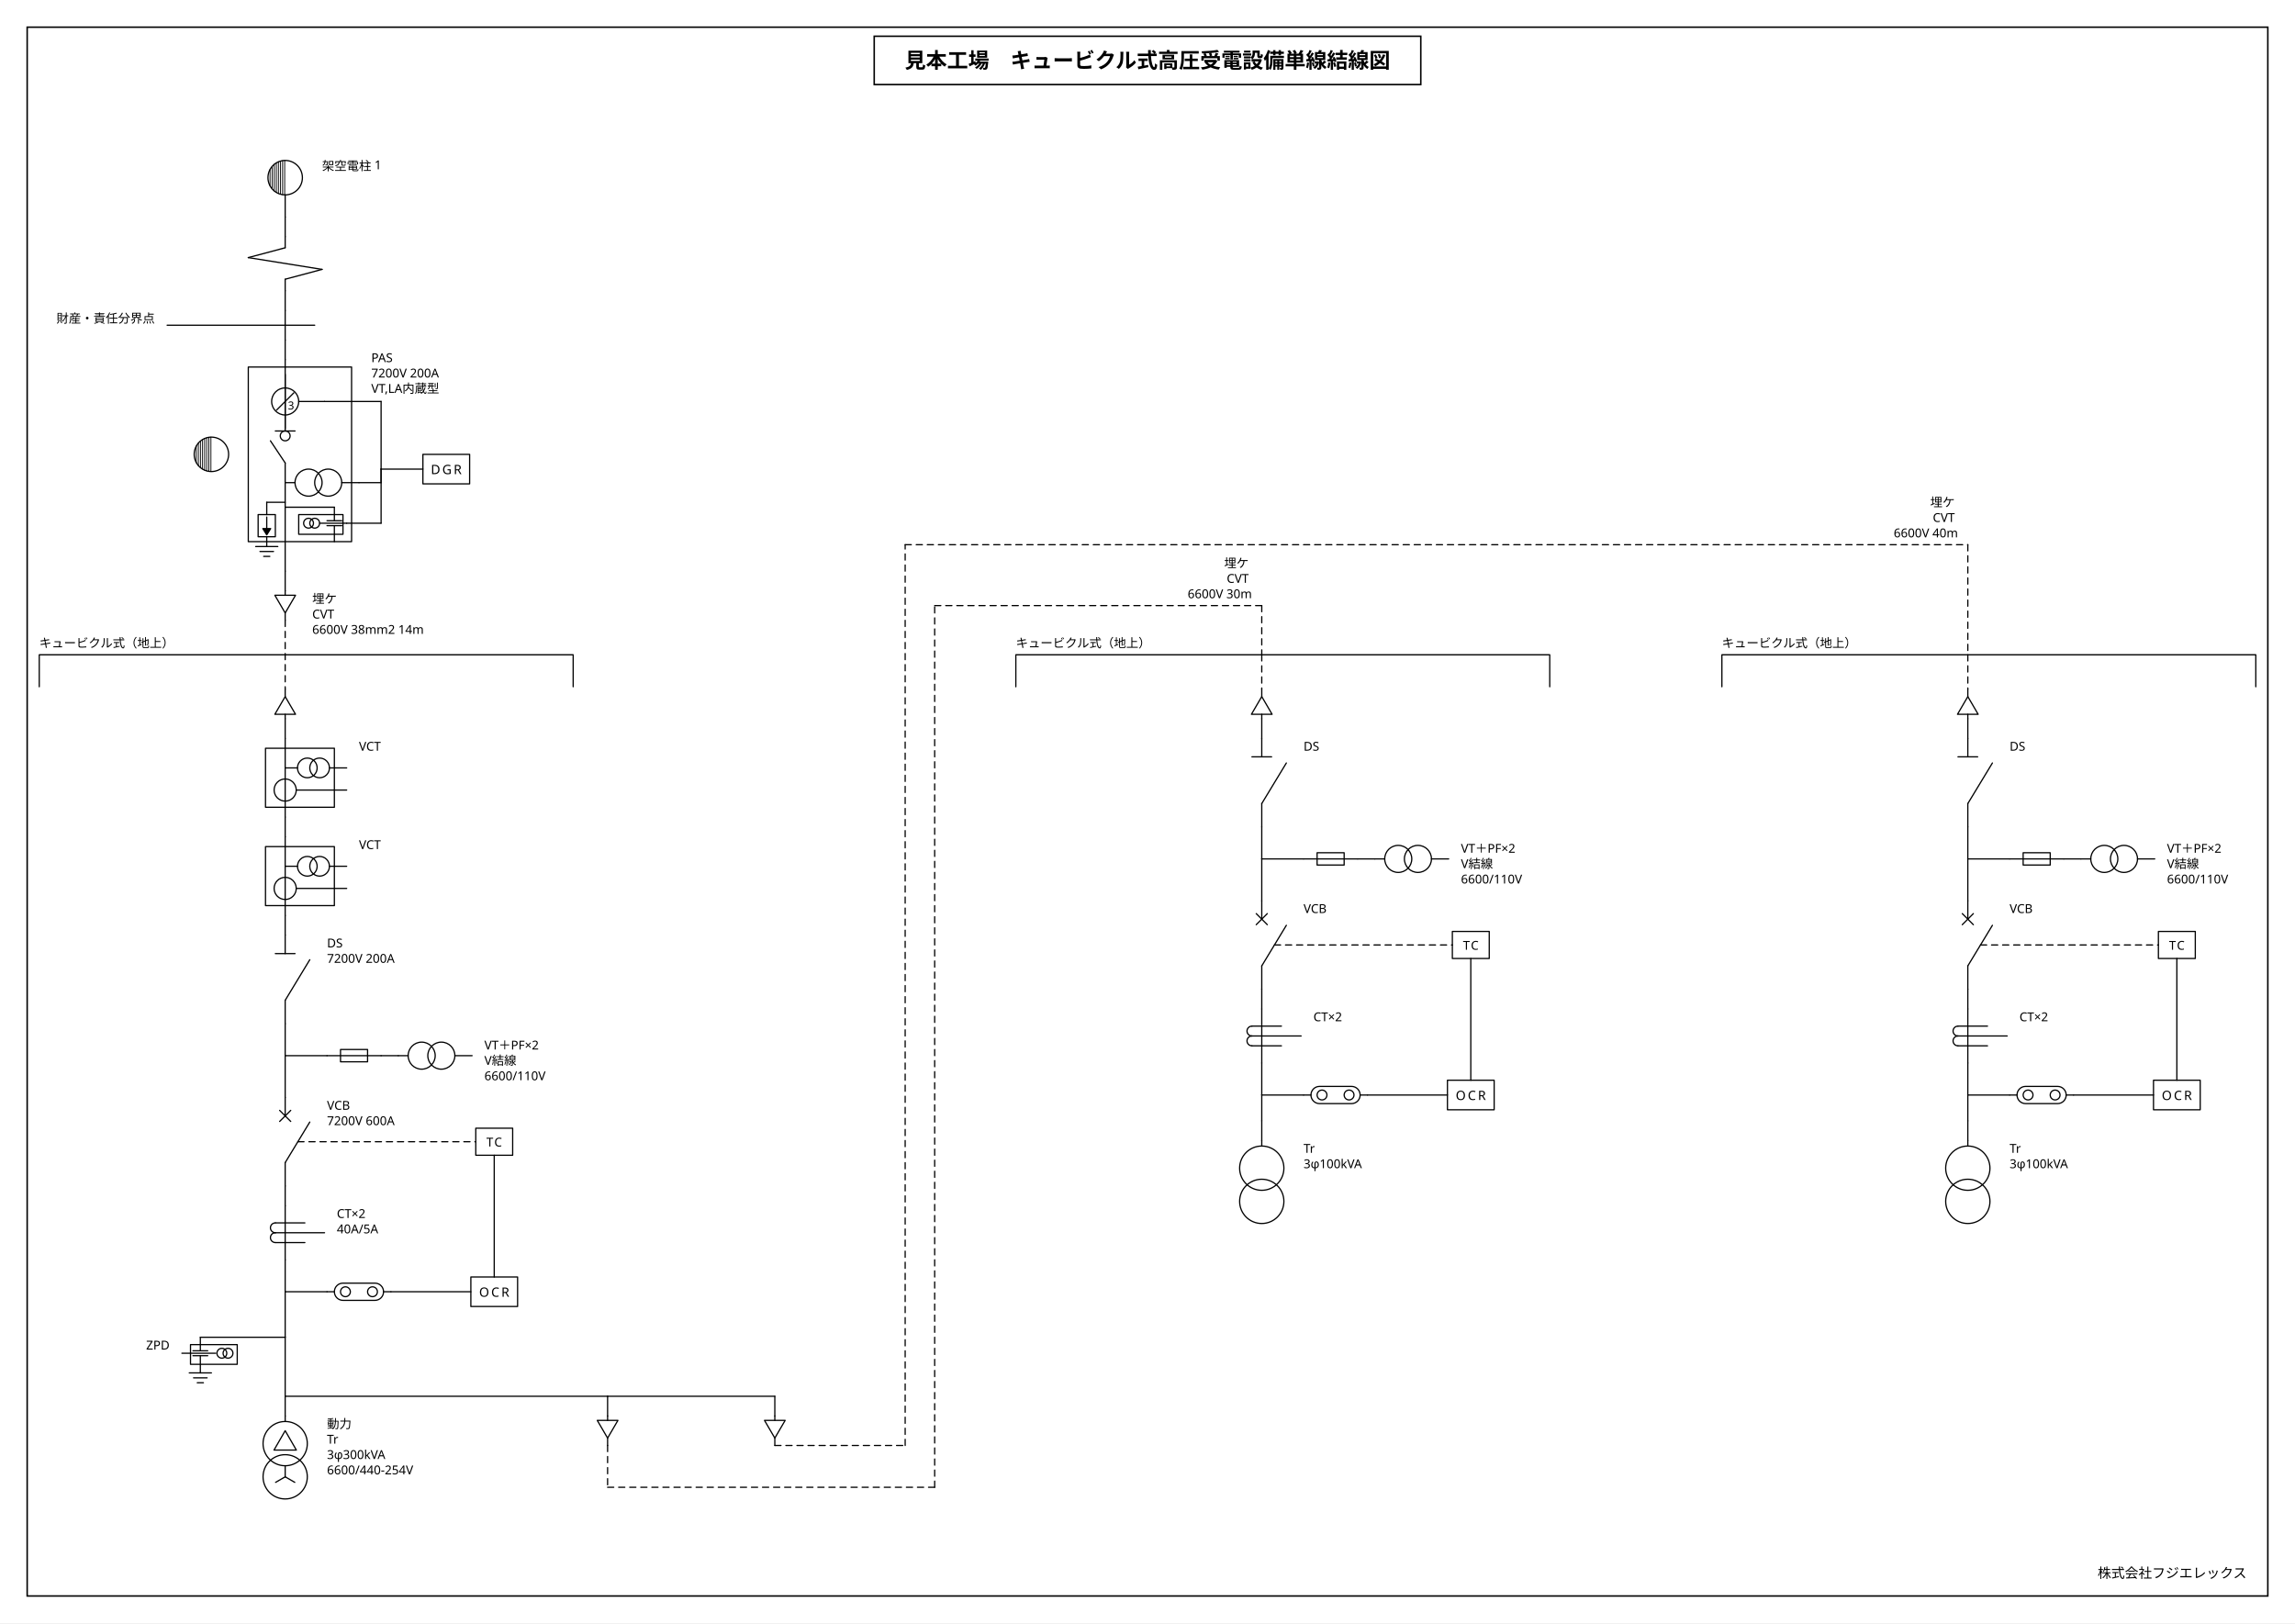
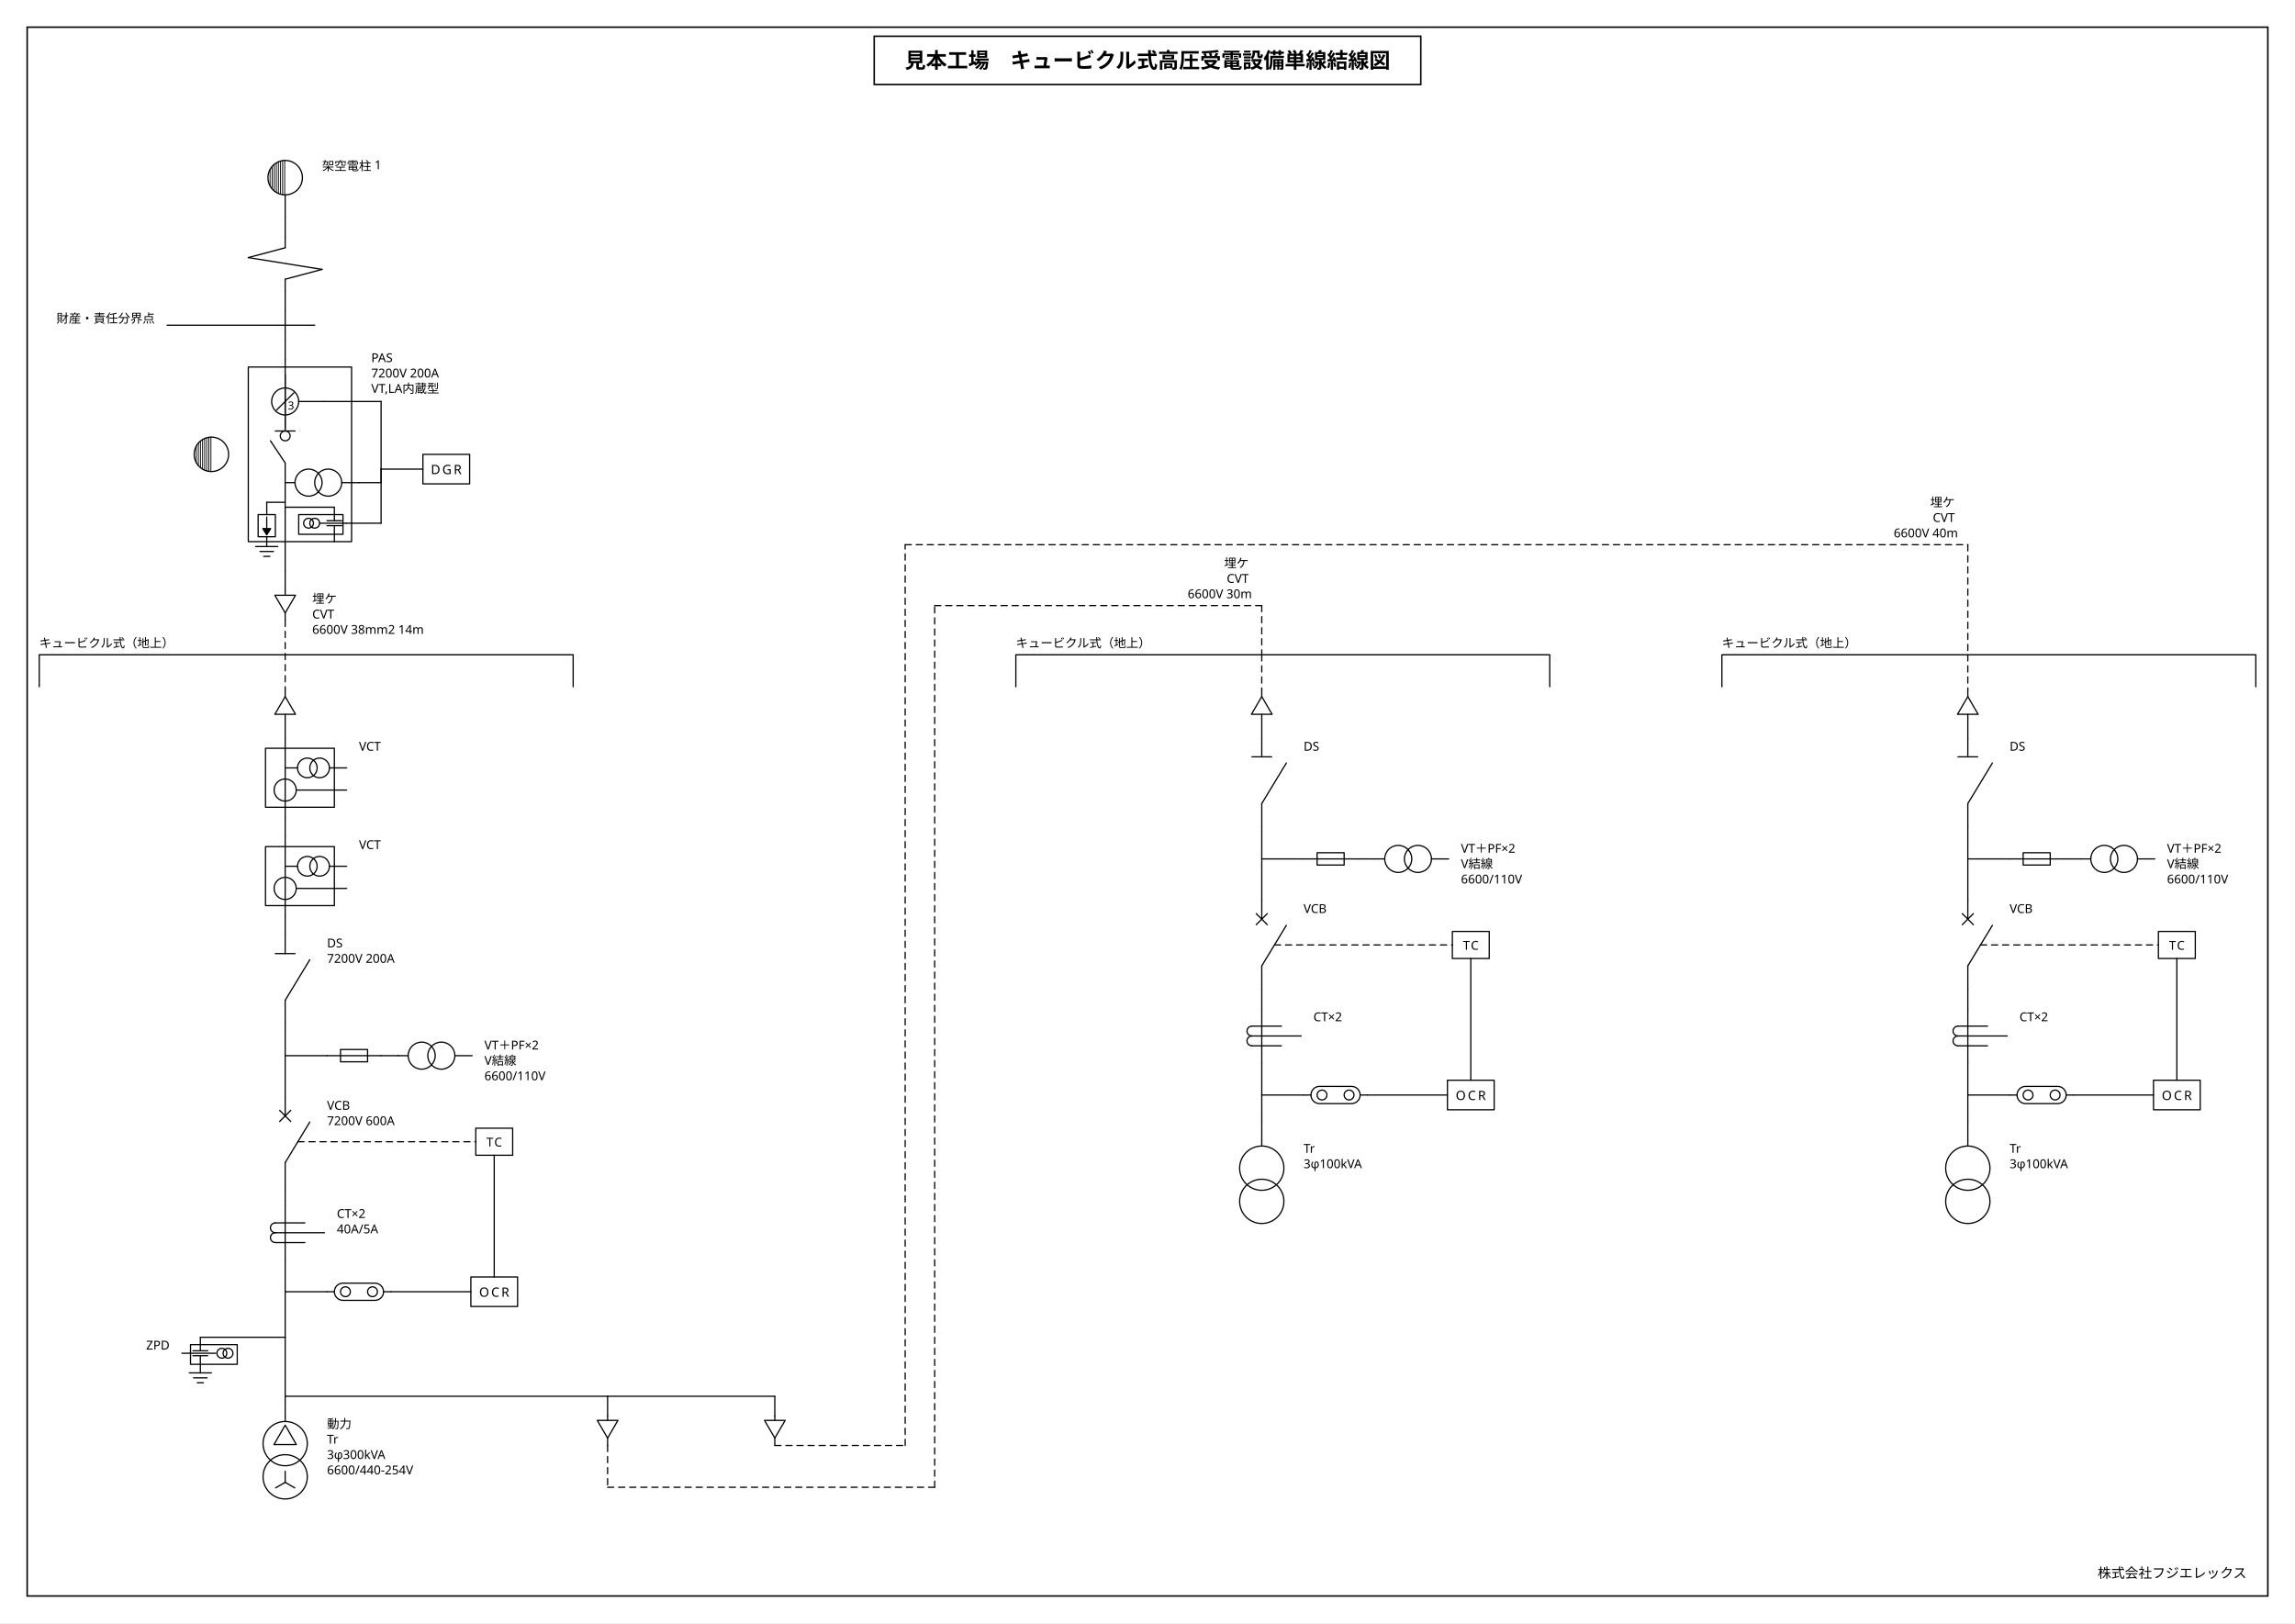
<svg xmlns="http://www.w3.org/2000/svg" viewBox="0 0 1520 1075" width="1520" height="1075">
  <rect x="0" y="0" width="1520" height="1075" fill="#fff" />
  <g stroke="#000" fill="none">
    <rect x="18" y="18" width="1484" height="1039" stroke-width="1" />
    <rect x="579" y="24" width="362" height="32" stroke-width="1" />
  </g>
  <text x="760" y="45" font-size="14" font-weight="700" text-anchor="middle" font-family="IPAGothic, 'IPAゴシック', 'Noto Sans JP', 'Hiragino Kaku Gothic ProN', 'Yu Gothic', sans-serif" fill="#000">見本工場　キュービクル式高圧受電設備単線結線図</text>
  <text x="1488" y="1045" font-size="9" text-anchor="end" font-family="IPAGothic, 'IPAゴシック', 'Noto Sans JP', 'Hiragino Kaku Gothic ProN', 'Yu Gothic', sans-serif" fill="#000">株式会社フジエレックス</text>
  <g transform="translate(188.88 104.63) scale(0.8144)">
    <g stroke="#000" fill="none" stroke-linecap="round" stroke-linejoin="round" color="#000">
      <path d="M -200 404 L 234.2 404 M -200 404 L -200 430 M 234.2 404 L 234.2 430" fill="none" stroke-width="1" />
      <text x="-200" y="398" font-size="10" font-family="IPAGothic, 'IPAゴシック', 'Noto Sans JP', 'Hiragino Kaku Gothic ProN', 'Yu Gothic', sans-serif" fill="currentColor" stroke="none">キュービクル式（地上）</text>
      <path d="M 594.2 404 L 1028.4 404 M 594.2 404 L 594.2 430 M 1028.4 404 L 1028.4 430" fill="none" stroke-width="1" />
      <text x="594.2" y="398" font-size="10" font-family="IPAGothic, 'IPAゴシック', 'Noto Sans JP', 'Hiragino Kaku Gothic ProN', 'Yu Gothic', sans-serif" fill="currentColor" stroke="none">キュービクル式（地上）</text>
      <path d="M 1168.4 404 L 1602.6 404 M 1168.4 404 L 1168.4 430 M 1602.6 404 L 1602.6 430" fill="none" stroke-width="1" />
      <text x="1168.4" y="398" font-size="10" font-family="IPAGothic, 'IPAゴシック', 'Noto Sans JP', 'Hiragino Kaku Gothic ProN', 'Yu Gothic', sans-serif" fill="currentColor" stroke="none">キュービクル式（地上）</text>
      <line x1="0" y1="48" x2="0" y2="64" stroke-width="1" />
      <line x1="0" y1="108" x2="0" y2="124" stroke-width="1" />
      <line x1="0" y1="148" x2="0" y2="164" stroke-width="1" />
      <line x1="0" y1="280" x2="-15" y2="280" stroke-width="1" />
      <line x1="0" y1="284" x2="40" y2="284" stroke-width="1" />
      <line x1="32" y1="198" x2="78" y2="198" stroke-width="1" />
      <line x1="78" y1="198" x2="78" y2="253" stroke-width="1" />
      <line x1="60" y1="264" x2="78" y2="264" stroke-width="1" />
      <line x1="78" y1="264" x2="78" y2="253" stroke-width="1" />
      <line x1="50" y1="297" x2="78" y2="297" stroke-width="1" />
      <line x1="78" y1="297" x2="78" y2="253" stroke-width="1" />
      <line x1="78" y1="253" x2="112" y2="253" stroke-width="1" />
      <line x1="0" y1="336" x2="0" y2="352" stroke-width="1" />
      <line x1="0" y1="376" x2="0" y2="432" stroke-width="1" stroke-dasharray="5 4" />
      <line x1="0" y1="456" x2="0" y2="472" stroke-width="1" />
      <line x1="0" y1="536" x2="0" y2="552" stroke-width="1" />
      <line x1="0" y1="616" x2="0" y2="632" stroke-width="1" />
      <line x1="0" y1="704" x2="0" y2="730" stroke-width="1" />
      <line x1="0" y1="730" x2="34" y2="730" stroke-width="1" />
      <line x1="78" y1="730" x2="92" y2="730" stroke-width="1" />
      <line x1="0" y1="730" x2="0" y2="764" stroke-width="1" />
      <line x1="0" y1="836" x2="0" y2="852" stroke-width="1" />
      <line x1="0" y1="896" x2="0" y2="922" stroke-width="1" />
      <line x1="0" y1="922" x2="34" y2="922" stroke-width="1" />
      <line x1="86" y1="922" x2="151" y2="922" stroke-width="1" />
      <line x1="10.303" y1="800" x2="155" y2="800" stroke-width="1" stroke-dasharray="5 4" />
      <line x1="170" y1="811" x2="170" y2="910" stroke-width="1" />
      <line x1="0" y1="922" x2="0" y2="959" stroke-width="1" />
      <line x1="0" y1="959" x2="-69" y2="959" stroke-width="1" />
      <line x1="0" y1="959" x2="0" y2="1007" stroke-width="1" />
      <line x1="0" y1="1007" x2="0" y2="1023" stroke-width="1" />
      <line x1="794.2" y1="404" x2="794.2" y2="432" stroke-width="1" stroke-dasharray="5 4" />
      <line x1="794.2" y1="456" x2="794.2" y2="472" stroke-width="1" />
      <line x1="794.2" y1="544" x2="794.2" y2="570" stroke-width="1" />
      <line x1="794.2" y1="570" x2="828.2" y2="570" stroke-width="1" />
      <line x1="872.2" y1="570" x2="886.2" y2="570" stroke-width="1" />
      <line x1="794.2" y1="570" x2="794.2" y2="604" stroke-width="1" />
      <line x1="794.2" y1="676" x2="794.2" y2="692" stroke-width="1" />
      <line x1="794.2" y1="736" x2="794.2" y2="762" stroke-width="1" />
      <line x1="794.2" y1="762" x2="828.2" y2="762" stroke-width="1" />
      <line x1="880.2" y1="762" x2="945.2" y2="762" stroke-width="1" />
      <line x1="804.503" y1="640" x2="949.2" y2="640" stroke-width="1" stroke-dasharray="5 4" />
      <line x1="964.2" y1="651" x2="964.2" y2="750" stroke-width="1" />
      <line x1="794.2" y1="762" x2="794.2" y2="783" stroke-width="1" />
      <line x1="794.2" y1="783" x2="794.2" y2="799" stroke-width="1" />
      <line x1="1368.4" y1="404" x2="1368.4" y2="432" stroke-width="1" stroke-dasharray="5 4" />
      <line x1="1368.4" y1="456" x2="1368.4" y2="472" stroke-width="1" />
      <line x1="1368.4" y1="544" x2="1368.4" y2="570" stroke-width="1" />
      <line x1="1368.4" y1="570" x2="1402.4" y2="570" stroke-width="1" />
      <line x1="1446.4" y1="570" x2="1460.4" y2="570" stroke-width="1" />
      <line x1="1368.4" y1="570" x2="1368.4" y2="604" stroke-width="1" />
      <line x1="1368.4" y1="676" x2="1368.4" y2="692" stroke-width="1" />
      <line x1="1368.4" y1="736" x2="1368.4" y2="762" stroke-width="1" />
      <line x1="1368.4" y1="762" x2="1402.4" y2="762" stroke-width="1" />
      <line x1="1454.4" y1="762" x2="1519.4" y2="762" stroke-width="1" />
      <line x1="1378.703" y1="640" x2="1523.4" y2="640" stroke-width="1" stroke-dasharray="5 4" />
      <line x1="1538.4" y1="651" x2="1538.4" y2="750" stroke-width="1" />
      <line x1="1368.4" y1="762" x2="1368.4" y2="783" stroke-width="1" />
      <line x1="1368.4" y1="783" x2="1368.4" y2="799" stroke-width="1" />
      <line x1="0" y1="1007" x2="262.2" y2="1007" stroke-width="1" />
      <line x1="262.2" y1="1007" x2="262.2" y2="1023" stroke-width="1" />
      <line x1="262.2" y1="1047" x2="262.2" y2="1081" stroke-width="1" stroke-dasharray="5 4" />
      <line x1="262.2" y1="1081" x2="528.2" y2="1081" stroke-width="1" stroke-dasharray="5 4" />
      <line x1="528.2" y1="1081" x2="528.2" y2="364" stroke-width="1" stroke-dasharray="5 4" />
      <line x1="528.2" y1="364" x2="794.2" y2="364" stroke-width="1" stroke-dasharray="5 4" />
      <line x1="794.2" y1="364" x2="794.2" y2="404" stroke-width="1" stroke-dasharray="5 4" />
      <line x1="262.2" y1="1007" x2="398.2" y2="1007" stroke-width="1" />
      <line x1="398.2" y1="1007" x2="398.2" y2="1023" stroke-width="1" />
      <line x1="398.2" y1="1047" x2="504.2" y2="1047" stroke-width="1" stroke-dasharray="5 4" />
      <line x1="504.2" y1="1047" x2="504.2" y2="314.5" stroke-width="1" stroke-dasharray="5 4" />
      <line x1="504.2" y1="314.5" x2="1368.4" y2="314.5" stroke-width="1" stroke-dasharray="5 4" />
      <line x1="1368.4" y1="314.5" x2="1368.4" y2="404" stroke-width="1" stroke-dasharray="5 4" />
      <text x="786.2" y="333" font-size="10" text-anchor="end" font-family="IPAGothic, 'IPAゴシック', 'Noto Sans JP', 'Hiragino Kaku Gothic ProN', 'Yu Gothic', sans-serif" fill="currentColor" stroke="none">
        <tspan x="786.2" dy="0">埋ケ</tspan>
        <tspan x="786.2" dy="12.5">CVT</tspan>
        <tspan x="786.2" dy="12.5">6600V 30m</tspan>
      </text>
      <text x="1360.4" y="283.5" font-size="10" text-anchor="end" font-family="IPAGothic, 'IPAゴシック', 'Noto Sans JP', 'Hiragino Kaku Gothic ProN', 'Yu Gothic', sans-serif" fill="currentColor" stroke="none">
        <tspan x="1360.4" dy="0">埋ケ</tspan>
        <tspan x="1360.4" dy="12.5">CVT</tspan>
        <tspan x="1360.4" dy="12.5">6600V 40m</tspan>
      </text>
      <g transform="translate(-16 0)">
        <circle cx="16" cy="16" r="14" fill="none" stroke-width="1" />
        <line x1="3.7" y1="9.313" x2="3.7" y2="22.687" stroke-width="0.7" />
        <line x1="5.4" y1="6.855" x2="5.4" y2="25.145" stroke-width="0.7" />
        <line x1="7.1" y1="5.193" x2="7.1" y2="26.807" stroke-width="0.7" />
        <line x1="8.8" y1="3.993" x2="8.8" y2="28.007" stroke-width="0.7" />
        <line x1="10.5" y1="3.126" x2="10.5" y2="28.874" stroke-width="0.7" />
        <line x1="12.2" y1="2.526" x2="12.2" y2="29.474" stroke-width="0.7" />
        <line x1="13.9" y1="2.158" x2="13.9" y2="29.842" stroke-width="0.7" />
        <line x1="15.6" y1="2.006" x2="15.6" y2="29.994" stroke-width="0.7" />
        <line x1="16" y1="30" x2="16" y2="48" stroke-width="1" />
      </g>
      <text x="30" y="10" font-size="10" text-anchor="start" font-family="IPAGothic, 'IPAゴシック', 'Noto Sans JP', 'Hiragino Kaku Gothic ProN', 'Yu Gothic', sans-serif" fill="currentColor" stroke="none">
        <tspan x="30" dy="0">架空電柱 1</tspan>
      </text>
      <g transform="translate(-30 64)">
        <line x1="30" y1="0" x2="30" y2="9" stroke-width="1" />
        <line x1="30" y1="9" x2="0" y2="17" stroke-width="1" />
        <line x1="0" y1="17" x2="60" y2="26.6" stroke-width="1" />
        <line x1="60" y1="26.6" x2="30" y2="34.6" stroke-width="1" />
        <line x1="30" y1="34.6" x2="30" y2="44" stroke-width="1" />
      </g>
      <g transform="translate(-96 124)">
        <line x1="96" y1="0" x2="96" y2="24" stroke-width="1" />
        <line x1="0" y1="12" x2="120" y2="12" stroke-width="1" />
      </g>
      <text x="-106" y="134" font-size="10" text-anchor="end" font-family="IPAGothic, 'IPAゴシック', 'Noto Sans JP', 'Hiragino Kaku Gothic ProN', 'Yu Gothic', sans-serif" fill="currentColor" stroke="none">
        <tspan x="-106" dy="0">財産・責任分界点</tspan>
      </text>
      <g transform="translate(-36 164)">
        <line x1="36" y1="0" x2="36" y2="6" stroke-width="1" />
        <rect x="6" y="6" width="84" height="142" fill="none" stroke-width="1" />
        <line x1="36" y1="6" x2="36" y2="58" stroke-width="1" />
        <line x1="28" y1="58" x2="44" y2="58" stroke-width="1" />
        <circle cx="36" cy="62" r="4" fill="none" stroke-width="1" />
        <line x1="36" y1="84" x2="24" y2="66" stroke-width="1" />
        <line x1="36" y1="84" x2="36" y2="172" stroke-width="1" />
      </g>
      <text x="70" y="166" font-size="10" text-anchor="start" font-family="IPAGothic, 'IPAゴシック', 'Noto Sans JP', 'Hiragino Kaku Gothic ProN', 'Yu Gothic', sans-serif" fill="currentColor" stroke="none">
        <tspan x="70" dy="0">PAS</tspan>
        <tspan x="70" dy="12.5">7200V 200A</tspan>
        <tspan x="70" dy="12.5">VT,LA内蔵型</tspan>
      </text>
      <g transform="translate(-76 225)">
        <circle cx="16" cy="16" r="14" fill="none" stroke-width="1" />
        <line x1="3.7" y1="9.313" x2="3.7" y2="22.687" stroke-width="0.7" />
        <line x1="5.4" y1="6.855" x2="5.4" y2="25.145" stroke-width="0.7" />
        <line x1="7.1" y1="5.193" x2="7.1" y2="26.807" stroke-width="0.7" />
        <line x1="8.8" y1="3.993" x2="8.8" y2="28.007" stroke-width="0.7" />
        <line x1="10.5" y1="3.126" x2="10.5" y2="28.874" stroke-width="0.7" />
        <line x1="12.2" y1="2.526" x2="12.2" y2="29.474" stroke-width="0.7" />
        <line x1="13.9" y1="2.158" x2="13.9" y2="29.842" stroke-width="0.7" />
        <line x1="15.6" y1="2.006" x2="15.6" y2="29.994" stroke-width="0.7" />
      </g>
      <g transform="translate(-20 176)">
        <line x1="20" y1="0" x2="20" y2="44" stroke-width="1" />
        <circle cx="20" cy="22" r="11" fill="none" stroke-width="1" />
        <line x1="12.929" y1="29.071" x2="27.071" y2="14.929" stroke-width="1" />
        <text x="24.75" y="25" font-size="9" text-anchor="middle" dominant-baseline="central" font-family="IPAGothic, 'IPAゴシック', 'Noto Sans JP', 'Hiragino Kaku Gothic ProN', 'Yu Gothic', sans-serif" fill="currentColor" stroke="none">3</text>
        <line x1="31" y1="22" x2="52" y2="22" stroke-width="1" />
      </g>
      <g transform="translate(0 249)">
        <line x1="0" y1="15" x2="8" y2="15" stroke-width="1" />
        <circle cx="19" cy="15" r="11" fill="none" stroke-width="1" />
        <circle cx="35" cy="15" r="11" fill="none" stroke-width="1" />
        <line x1="46" y1="15" x2="60" y2="15" stroke-width="1" />
      </g>
      <g transform="translate(-35 280)">
        <line x1="20" y1="0" x2="20" y2="10" stroke-width="1" />
        <rect x="13" y="10" width="14" height="18" fill="none" stroke-width="1" />
        <line x1="20" y1="12" x2="20" y2="23" stroke-width="1" />
        <polygon points="16.8,21.38 20,26.5 23.2,21.38" fill="currentColor" stroke-width="1" />
        <line x1="20" y1="28" x2="20" y2="36" stroke-width="1" />
        <line x1="11" y1="36" x2="29" y2="36" stroke-width="1" />
        <line x1="14.5" y1="40" x2="25.5" y2="40" stroke-width="1" />
        <line x1="17.5" y1="44" x2="22.5" y2="44" stroke-width="1" />
      </g>
      <g transform="translate(10 284)">
        <line x1="30" y1="0" x2="30" y2="11" stroke-width="1" />
        <rect x="1" y="6" width="36" height="16" fill="none" stroke-width="1" />
        <line x1="24" y1="11" x2="36" y2="11" stroke-width="1" />
        <line x1="24" y1="15" x2="36" y2="15" stroke-width="1" />
        <line x1="30" y1="15" x2="30" y2="28" stroke-width="1" />
        <line x1="18" y1="13" x2="40" y2="13" stroke-width="1" />
        <circle cx="9" cy="13" r="4" fill="none" stroke-width="1" />
        <circle cx="14" cy="13" r="4" fill="none" stroke-width="1" />
      </g>
      <g transform="translate(112 241)">
        <rect x="0" y="0" width="38" height="24" fill="none" stroke-width="1" />
        <text x="19" y="12" font-size="10.5" text-anchor="middle" dominant-baseline="central" font-family="IPAGothic, 'IPAゴシック', 'Noto Sans JP', 'Hiragino Kaku Gothic ProN', 'Yu Gothic', sans-serif" letter-spacing="1.6" fill="currentColor" stroke="none">DGR</text>
      </g>
      <g transform="translate(-12 352)">
        <line x1="12" y1="0" x2="12" y2="3.6" stroke-width="1" />
        <polygon points="3.6,3.6 20.4,3.6 12,18" fill="none" stroke-width="1" />
        <line x1="12" y1="18" x2="12" y2="24" stroke-width="1" />
      </g>
      <text x="22" y="362" font-size="10" text-anchor="start" font-family="IPAGothic, 'IPAゴシック', 'Noto Sans JP', 'Hiragino Kaku Gothic ProN', 'Yu Gothic', sans-serif" fill="currentColor" stroke="none">
        <tspan x="22" dy="0">埋ケ</tspan>
        <tspan x="22" dy="12.5">CVT</tspan>
        <tspan x="22" dy="12.5">6600V 38mm2 14m</tspan>
      </text>
      <g transform="translate(-12 432) rotate(180 12 12)">
        <line x1="12" y1="0" x2="12" y2="3.6" stroke-width="1" />
        <polygon points="3.6,3.6 20.4,3.6 12,18" fill="none" stroke-width="1" />
        <line x1="12" y1="18" x2="12" y2="24" stroke-width="1" />
      </g>
      <g transform="translate(-22 472)">
        <line x1="22" y1="0" x2="22" y2="64" stroke-width="1" />
        <rect x="6" y="8" width="56" height="48" fill="none" stroke-width="1" />
        <line x1="22" y1="24" x2="32" y2="24" stroke-width="1" />
        <circle cx="40" cy="24" r="8" fill="none" stroke-width="1" />
        <circle cx="50" cy="24" r="8" fill="none" stroke-width="1" />
        <line x1="58" y1="24" x2="72" y2="24" stroke-width="1" />
        <circle cx="22" cy="42" r="9" fill="none" stroke-width="1" />
        <line x1="31" y1="42" x2="72" y2="42" stroke-width="1" />
      </g>
      <text x="60" y="482" font-size="10" text-anchor="start" font-family="IPAGothic, 'IPAゴシック', 'Noto Sans JP', 'Hiragino Kaku Gothic ProN', 'Yu Gothic', sans-serif" fill="currentColor" stroke="none">
        <tspan x="60" dy="0">VCT</tspan>
      </text>
      <g transform="translate(-22 552)">
        <line x1="22" y1="0" x2="22" y2="64" stroke-width="1" />
        <rect x="6" y="8" width="56" height="48" fill="none" stroke-width="1" />
        <line x1="22" y1="24" x2="32" y2="24" stroke-width="1" />
        <circle cx="40" cy="24" r="8" fill="none" stroke-width="1" />
        <circle cx="50" cy="24" r="8" fill="none" stroke-width="1" />
        <line x1="58" y1="24" x2="72" y2="24" stroke-width="1" />
        <circle cx="22" cy="42" r="9" fill="none" stroke-width="1" />
        <line x1="31" y1="42" x2="72" y2="42" stroke-width="1" />
      </g>
      <text x="60" y="562" font-size="10" text-anchor="start" font-family="IPAGothic, 'IPAゴシック', 'Noto Sans JP', 'Hiragino Kaku Gothic ProN', 'Yu Gothic', sans-serif" fill="currentColor" stroke="none">
        <tspan x="60" dy="0">VCT</tspan>
      </text>
      <g transform="translate(-24 632)">
        <line x1="24" y1="0" x2="24" y2="15" stroke-width="1" />
        <line x1="16" y1="15" x2="32" y2="15" stroke-width="1" />
        <line x1="24" y1="53" x2="44" y2="20" stroke-width="1" />
        <line x1="24" y1="53" x2="24" y2="72" stroke-width="1" />
      </g>
      <text x="34" y="642" font-size="10" text-anchor="start" font-family="IPAGothic, 'IPAゴシック', 'Noto Sans JP', 'Hiragino Kaku Gothic ProN', 'Yu Gothic', sans-serif" fill="currentColor" stroke="none">
        <tspan x="34" dy="0">DS</tspan>
        <tspan x="34" dy="12.5">7200V 200A</tspan>
      </text>
      <g transform="translate(36 708) rotate(-90 20 22)">
        <line x1="20" y1="0" x2="20" y2="44" stroke-width="1" />
        <rect x="15" y="11" width="10" height="22" fill="none" stroke-width="1" />
      </g>
      <g transform="translate(92 715)">
        <line x1="0" y1="15" x2="8" y2="15" stroke-width="1" />
        <circle cx="19" cy="15" r="11" fill="none" stroke-width="1" />
        <circle cx="35" cy="15" r="11" fill="none" stroke-width="1" />
        <line x1="46" y1="15" x2="60" y2="15" stroke-width="1" />
      </g>
      <text x="162" y="725" font-size="10" text-anchor="start" font-family="IPAGothic, 'IPAゴシック', 'Noto Sans JP', 'Hiragino Kaku Gothic ProN', 'Yu Gothic', sans-serif" fill="currentColor" stroke="none">
        <tspan x="162" dy="0">VT＋PF×2</tspan>
        <tspan x="162" dy="12.5">V結線</tspan>
        <tspan x="162" dy="12.5">6600/110V</tspan>
      </text>
      <g transform="translate(-24 764)">
        <line x1="24" y1="0" x2="24" y2="15" stroke-width="1" />
        <line x1="19.5" y1="10.5" x2="28.5" y2="19.5" stroke-width="1" />
        <line x1="28.5" y1="10.5" x2="19.5" y2="19.5" stroke-width="1" />
        <line x1="24" y1="53" x2="44" y2="20" stroke-width="1" />
        <line x1="24" y1="53" x2="24" y2="72" stroke-width="1" />
      </g>
      <text x="34" y="774" font-size="10" text-anchor="start" font-family="IPAGothic, 'IPAゴシック', 'Noto Sans JP', 'Hiragino Kaku Gothic ProN', 'Yu Gothic', sans-serif" fill="currentColor" stroke="none">
        <tspan x="34" dy="0">VCB</tspan>
        <tspan x="34" dy="12.5">7200V 600A</tspan>
      </text>
      <g transform="translate(-24 852)">
        <line x1="24" y1="0" x2="24" y2="44" stroke-width="1" />
        <line x1="16" y1="14" x2="40" y2="14" stroke-width="1" />
        <line x1="16" y1="30" x2="40" y2="30" stroke-width="1" />
        <line x1="16" y1="22" x2="56" y2="22" stroke-width="1" />
        <path d="M 16 14 A 4 4 0 0 0 16 22" fill="none" stroke-width="1" />
        <path d="M 16 22 A 4 4 0 0 0 16 30" fill="none" stroke-width="1" />
      </g>
      <text x="42" y="862" font-size="10" text-anchor="start" font-family="IPAGothic, 'IPAゴシック', 'Noto Sans JP', 'Hiragino Kaku Gothic ProN', 'Yu Gothic', sans-serif" fill="currentColor" stroke="none">
        <tspan x="42" dy="0">CT×2</tspan>
        <tspan x="42" dy="12.5">40A/5A</tspan>
      </text>
      <g transform="translate(34 911)">
        <line x1="0" y1="11" x2="6" y2="11" stroke-width="1" />
        <rect x="6" y="4" width="40" height="14" rx="7" fill="none" stroke-width="1" />
        <circle cx="15" cy="11" r="4" fill="none" stroke-width="1" />
        <circle cx="37" cy="11" r="4" fill="none" stroke-width="1" />
        <line x1="46" y1="11" x2="52" y2="11" stroke-width="1" />
      </g>
      <g transform="translate(151 910)">
        <rect x="0" y="0" width="38" height="24" fill="none" stroke-width="1" />
        <text x="19" y="12" font-size="10.5" text-anchor="middle" dominant-baseline="central" font-family="IPAGothic, 'IPAゴシック', 'Noto Sans JP', 'Hiragino Kaku Gothic ProN', 'Yu Gothic', sans-serif" letter-spacing="1.6" fill="currentColor" stroke="none">OCR</text>
      </g>
      <g transform="translate(155 789)">
        <rect x="0" y="0" width="30" height="22" fill="none" stroke-width="1" />
        <text x="15" y="11" font-size="10" text-anchor="middle" dominant-baseline="central" font-family="IPAGothic, 'IPAゴシック', 'Noto Sans JP', 'Hiragino Kaku Gothic ProN', 'Yu Gothic', sans-serif" letter-spacing="1" fill="currentColor" stroke="none">TC</text>
      </g>
      <g transform="translate(-84 959)">
        <line x1="15" y1="0" x2="15" y2="11" stroke-width="1" />
        <rect x="7" y="6" width="38" height="16" fill="none" stroke-width="1" />
        <line x1="9" y1="11" x2="21" y2="11" stroke-width="1" />
        <line x1="9" y1="15" x2="21" y2="15" stroke-width="1" />
        <line x1="15" y1="15" x2="15" y2="29" stroke-width="1" />
        <line x1="6" y1="29" x2="24" y2="29" stroke-width="1" />
        <line x1="9.5" y1="33" x2="20.5" y2="33" stroke-width="1" />
        <line x1="12.5" y1="37" x2="17.5" y2="37" stroke-width="1" />
        <line x1="0" y1="13" x2="27.5" y2="13" stroke-width="1" />
        <circle cx="32.5" cy="13" r="4" fill="none" stroke-width="1" />
        <circle cx="37.5" cy="13" r="4" fill="none" stroke-width="1" />
      </g>
      <text x="-94" y="969" font-size="10" text-anchor="end" font-family="IPAGothic, 'IPAゴシック', 'Noto Sans JP', 'Hiragino Kaku Gothic ProN', 'Yu Gothic', sans-serif" fill="currentColor" stroke="none">
        <tspan x="-94" dy="0">ZPD</tspan>
      </text>
      <g transform="translate(-24 1023)">
        <line x1="24" y1="0" x2="24" y2="4.5" stroke-width="1" />
        <circle cx="24" cy="22.5" r="18" fill="none" stroke-width="1" />
        <circle cx="24" cy="49.5" r="18" fill="none" stroke-width="1" />
-         <polygon points="24,12 33.093,27.75 14.907,27.75" fill="none" stroke-width="1" />
-         <line x1="24" y1="49.5" x2="24" y2="40.5" stroke-width="1" />
-         <line x1="24" y1="49.5" x2="31.794" y2="54" stroke-width="1" />
-         <line x1="24" y1="49.5" x2="16.206" y2="54" stroke-width="1" />
+         <polygon points="24,7.5 33.093,23.25 14.907,23.25" fill="none" stroke-width="1" />
+         <line x1="24" y1="54" x2="24" y2="45" stroke-width="1" />
+         <line x1="24" y1="54" x2="31.794" y2="58.5" stroke-width="1" />
+         <line x1="24" y1="54" x2="16.206" y2="58.5" stroke-width="1" />
      </g>
      <text x="34" y="1033" font-size="10" text-anchor="start" font-family="IPAGothic, 'IPAゴシック', 'Noto Sans JP', 'Hiragino Kaku Gothic ProN', 'Yu Gothic', sans-serif" fill="currentColor" stroke="none">
        <tspan x="34" dy="0">動力</tspan>
        <tspan x="34" dy="12.5">Tr</tspan>
        <tspan x="34" dy="12.5">3φ300kVA</tspan>
        <tspan x="34" dy="12.5">6600/440-254V</tspan>
      </text>
      <g transform="translate(782.2 432) rotate(180 12 12)">
        <line x1="12" y1="0" x2="12" y2="3.6" stroke-width="1" />
        <polygon points="3.6,3.6 20.4,3.6 12,18" fill="none" stroke-width="1" />
        <line x1="12" y1="18" x2="12" y2="24" stroke-width="1" />
      </g>
      <g transform="translate(770.2 472)">
        <line x1="24" y1="0" x2="24" y2="15" stroke-width="1" />
        <line x1="16" y1="15" x2="32" y2="15" stroke-width="1" />
        <line x1="24" y1="53" x2="44" y2="20" stroke-width="1" />
        <line x1="24" y1="53" x2="24" y2="72" stroke-width="1" />
      </g>
      <text x="828.2" y="482" font-size="10" text-anchor="start" font-family="IPAGothic, 'IPAゴシック', 'Noto Sans JP', 'Hiragino Kaku Gothic ProN', 'Yu Gothic', sans-serif" fill="currentColor" stroke="none">
        <tspan x="828.2" dy="0">DS</tspan>
      </text>
      <g transform="translate(830.2 548) rotate(-90 20 22)">
        <line x1="20" y1="0" x2="20" y2="44" stroke-width="1" />
        <rect x="15" y="11" width="10" height="22" fill="none" stroke-width="1" />
      </g>
      <g transform="translate(886.2 555)">
        <line x1="0" y1="15" x2="8" y2="15" stroke-width="1" />
        <circle cx="19" cy="15" r="11" fill="none" stroke-width="1" />
        <circle cx="35" cy="15" r="11" fill="none" stroke-width="1" />
        <line x1="46" y1="15" x2="60" y2="15" stroke-width="1" />
      </g>
      <text x="956.2" y="565" font-size="10" text-anchor="start" font-family="IPAGothic, 'IPAゴシック', 'Noto Sans JP', 'Hiragino Kaku Gothic ProN', 'Yu Gothic', sans-serif" fill="currentColor" stroke="none">
        <tspan x="956.2" dy="0">VT＋PF×2</tspan>
        <tspan x="956.2" dy="12.5">V結線</tspan>
        <tspan x="956.2" dy="12.5">6600/110V</tspan>
      </text>
      <g transform="translate(770.2 604)">
        <line x1="24" y1="0" x2="24" y2="15" stroke-width="1" />
        <line x1="19.5" y1="10.5" x2="28.5" y2="19.5" stroke-width="1" />
        <line x1="28.5" y1="10.5" x2="19.5" y2="19.5" stroke-width="1" />
        <line x1="24" y1="53" x2="44" y2="20" stroke-width="1" />
        <line x1="24" y1="53" x2="24" y2="72" stroke-width="1" />
      </g>
      <text x="828.2" y="614" font-size="10" text-anchor="start" font-family="IPAGothic, 'IPAゴシック', 'Noto Sans JP', 'Hiragino Kaku Gothic ProN', 'Yu Gothic', sans-serif" fill="currentColor" stroke="none">
        <tspan x="828.2" dy="0">VCB</tspan>
      </text>
      <g transform="translate(770.2 692)">
        <line x1="24" y1="0" x2="24" y2="44" stroke-width="1" />
        <line x1="16" y1="14" x2="40" y2="14" stroke-width="1" />
        <line x1="16" y1="30" x2="40" y2="30" stroke-width="1" />
        <line x1="16" y1="22" x2="56" y2="22" stroke-width="1" />
        <path d="M 16 14 A 4 4 0 0 0 16 22" fill="none" stroke-width="1" />
        <path d="M 16 22 A 4 4 0 0 0 16 30" fill="none" stroke-width="1" />
      </g>
      <text x="836.2" y="702" font-size="10" text-anchor="start" font-family="IPAGothic, 'IPAゴシック', 'Noto Sans JP', 'Hiragino Kaku Gothic ProN', 'Yu Gothic', sans-serif" fill="currentColor" stroke="none">
        <tspan x="836.2" dy="0">CT×2</tspan>
      </text>
      <g transform="translate(828.2 751)">
        <line x1="0" y1="11" x2="6" y2="11" stroke-width="1" />
        <rect x="6" y="4" width="40" height="14" rx="7" fill="none" stroke-width="1" />
        <circle cx="15" cy="11" r="4" fill="none" stroke-width="1" />
        <circle cx="37" cy="11" r="4" fill="none" stroke-width="1" />
        <line x1="46" y1="11" x2="52" y2="11" stroke-width="1" />
      </g>
      <g transform="translate(945.2 750)">
        <rect x="0" y="0" width="38" height="24" fill="none" stroke-width="1" />
        <text x="19" y="12" font-size="10.5" text-anchor="middle" dominant-baseline="central" font-family="IPAGothic, 'IPAゴシック', 'Noto Sans JP', 'Hiragino Kaku Gothic ProN', 'Yu Gothic', sans-serif" letter-spacing="1.6" fill="currentColor" stroke="none">OCR</text>
      </g>
      <g transform="translate(949.2 629)">
        <rect x="0" y="0" width="30" height="22" fill="none" stroke-width="1" />
        <text x="15" y="11" font-size="10" text-anchor="middle" dominant-baseline="central" font-family="IPAGothic, 'IPAゴシック', 'Noto Sans JP', 'Hiragino Kaku Gothic ProN', 'Yu Gothic', sans-serif" letter-spacing="1" fill="currentColor" stroke="none">TC</text>
      </g>
      <g transform="translate(770.2 799)">
        <line x1="24" y1="0" x2="24" y2="4.5" stroke-width="1" />
        <circle cx="24" cy="22.5" r="18" fill="none" stroke-width="1" />
        <circle cx="24" cy="49.5" r="18" fill="none" stroke-width="1" />
      </g>
      <text x="828.2" y="809" font-size="10" text-anchor="start" font-family="IPAGothic, 'IPAゴシック', 'Noto Sans JP', 'Hiragino Kaku Gothic ProN', 'Yu Gothic', sans-serif" fill="currentColor" stroke="none">
        <tspan x="828.2" dy="0">Tr</tspan>
        <tspan x="828.2" dy="12.5">3φ100kVA</tspan>
      </text>
      <g transform="translate(1356.4 432) rotate(180 12 12)">
        <line x1="12" y1="0" x2="12" y2="3.6" stroke-width="1" />
        <polygon points="3.6,3.6 20.4,3.6 12,18" fill="none" stroke-width="1" />
        <line x1="12" y1="18" x2="12" y2="24" stroke-width="1" />
      </g>
      <g transform="translate(1344.4 472)">
        <line x1="24" y1="0" x2="24" y2="15" stroke-width="1" />
        <line x1="16" y1="15" x2="32" y2="15" stroke-width="1" />
        <line x1="24" y1="53" x2="44" y2="20" stroke-width="1" />
        <line x1="24" y1="53" x2="24" y2="72" stroke-width="1" />
      </g>
      <text x="1402.4" y="482" font-size="10" text-anchor="start" font-family="IPAGothic, 'IPAゴシック', 'Noto Sans JP', 'Hiragino Kaku Gothic ProN', 'Yu Gothic', sans-serif" fill="currentColor" stroke="none">
        <tspan x="1402.4" dy="0">DS</tspan>
      </text>
      <g transform="translate(1404.4 548) rotate(-90 20 22)">
        <line x1="20" y1="0" x2="20" y2="44" stroke-width="1" />
        <rect x="15" y="11" width="10" height="22" fill="none" stroke-width="1" />
      </g>
      <g transform="translate(1460.4 555)">
        <line x1="0" y1="15" x2="8" y2="15" stroke-width="1" />
        <circle cx="19" cy="15" r="11" fill="none" stroke-width="1" />
        <circle cx="35" cy="15" r="11" fill="none" stroke-width="1" />
        <line x1="46" y1="15" x2="60" y2="15" stroke-width="1" />
      </g>
      <text x="1530.4" y="565" font-size="10" text-anchor="start" font-family="IPAGothic, 'IPAゴシック', 'Noto Sans JP', 'Hiragino Kaku Gothic ProN', 'Yu Gothic', sans-serif" fill="currentColor" stroke="none">
        <tspan x="1530.4" dy="0">VT＋PF×2</tspan>
        <tspan x="1530.4" dy="12.5">V結線</tspan>
        <tspan x="1530.4" dy="12.5">6600/110V</tspan>
      </text>
      <g transform="translate(1344.4 604)">
        <line x1="24" y1="0" x2="24" y2="15" stroke-width="1" />
        <line x1="19.5" y1="10.5" x2="28.5" y2="19.5" stroke-width="1" />
        <line x1="28.5" y1="10.5" x2="19.5" y2="19.5" stroke-width="1" />
        <line x1="24" y1="53" x2="44" y2="20" stroke-width="1" />
        <line x1="24" y1="53" x2="24" y2="72" stroke-width="1" />
      </g>
      <text x="1402.4" y="614" font-size="10" text-anchor="start" font-family="IPAGothic, 'IPAゴシック', 'Noto Sans JP', 'Hiragino Kaku Gothic ProN', 'Yu Gothic', sans-serif" fill="currentColor" stroke="none">
        <tspan x="1402.4" dy="0">VCB</tspan>
      </text>
      <g transform="translate(1344.4 692)">
        <line x1="24" y1="0" x2="24" y2="44" stroke-width="1" />
        <line x1="16" y1="14" x2="40" y2="14" stroke-width="1" />
        <line x1="16" y1="30" x2="40" y2="30" stroke-width="1" />
        <line x1="16" y1="22" x2="56" y2="22" stroke-width="1" />
        <path d="M 16 14 A 4 4 0 0 0 16 22" fill="none" stroke-width="1" />
        <path d="M 16 22 A 4 4 0 0 0 16 30" fill="none" stroke-width="1" />
      </g>
      <text x="1410.4" y="702" font-size="10" text-anchor="start" font-family="IPAGothic, 'IPAゴシック', 'Noto Sans JP', 'Hiragino Kaku Gothic ProN', 'Yu Gothic', sans-serif" fill="currentColor" stroke="none">
        <tspan x="1410.4" dy="0">CT×2</tspan>
      </text>
      <g transform="translate(1402.4 751)">
        <line x1="0" y1="11" x2="6" y2="11" stroke-width="1" />
        <rect x="6" y="4" width="40" height="14" rx="7" fill="none" stroke-width="1" />
        <circle cx="15" cy="11" r="4" fill="none" stroke-width="1" />
        <circle cx="37" cy="11" r="4" fill="none" stroke-width="1" />
        <line x1="46" y1="11" x2="52" y2="11" stroke-width="1" />
      </g>
      <g transform="translate(1519.4 750)">
        <rect x="0" y="0" width="38" height="24" fill="none" stroke-width="1" />
        <text x="19" y="12" font-size="10.5" text-anchor="middle" dominant-baseline="central" font-family="IPAGothic, 'IPAゴシック', 'Noto Sans JP', 'Hiragino Kaku Gothic ProN', 'Yu Gothic', sans-serif" letter-spacing="1.6" fill="currentColor" stroke="none">OCR</text>
      </g>
      <g transform="translate(1523.4 629)">
        <rect x="0" y="0" width="30" height="22" fill="none" stroke-width="1" />
        <text x="15" y="11" font-size="10" text-anchor="middle" dominant-baseline="central" font-family="IPAGothic, 'IPAゴシック', 'Noto Sans JP', 'Hiragino Kaku Gothic ProN', 'Yu Gothic', sans-serif" letter-spacing="1" fill="currentColor" stroke="none">TC</text>
      </g>
      <g transform="translate(1344.4 799)">
        <line x1="24" y1="0" x2="24" y2="4.5" stroke-width="1" />
        <circle cx="24" cy="22.5" r="18" fill="none" stroke-width="1" />
        <circle cx="24" cy="49.5" r="18" fill="none" stroke-width="1" />
      </g>
      <text x="1402.4" y="809" font-size="10" text-anchor="start" font-family="IPAGothic, 'IPAゴシック', 'Noto Sans JP', 'Hiragino Kaku Gothic ProN', 'Yu Gothic', sans-serif" fill="currentColor" stroke="none">
        <tspan x="1402.4" dy="0">Tr</tspan>
        <tspan x="1402.4" dy="12.5">3φ100kVA</tspan>
      </text>
      <g transform="translate(250.2 1023)">
        <line x1="12" y1="0" x2="12" y2="3.6" stroke-width="1" />
        <polygon points="3.6,3.6 20.4,3.6 12,18" fill="none" stroke-width="1" />
        <line x1="12" y1="18" x2="12" y2="24" stroke-width="1" />
      </g>
      <g transform="translate(386.2 1023)">
        <line x1="12" y1="0" x2="12" y2="3.6" stroke-width="1" />
        <polygon points="3.6,3.6 20.4,3.6 12,18" fill="none" stroke-width="1" />
        <line x1="12" y1="18" x2="12" y2="24" stroke-width="1" />
      </g>
    </g>
  </g>
</svg>
